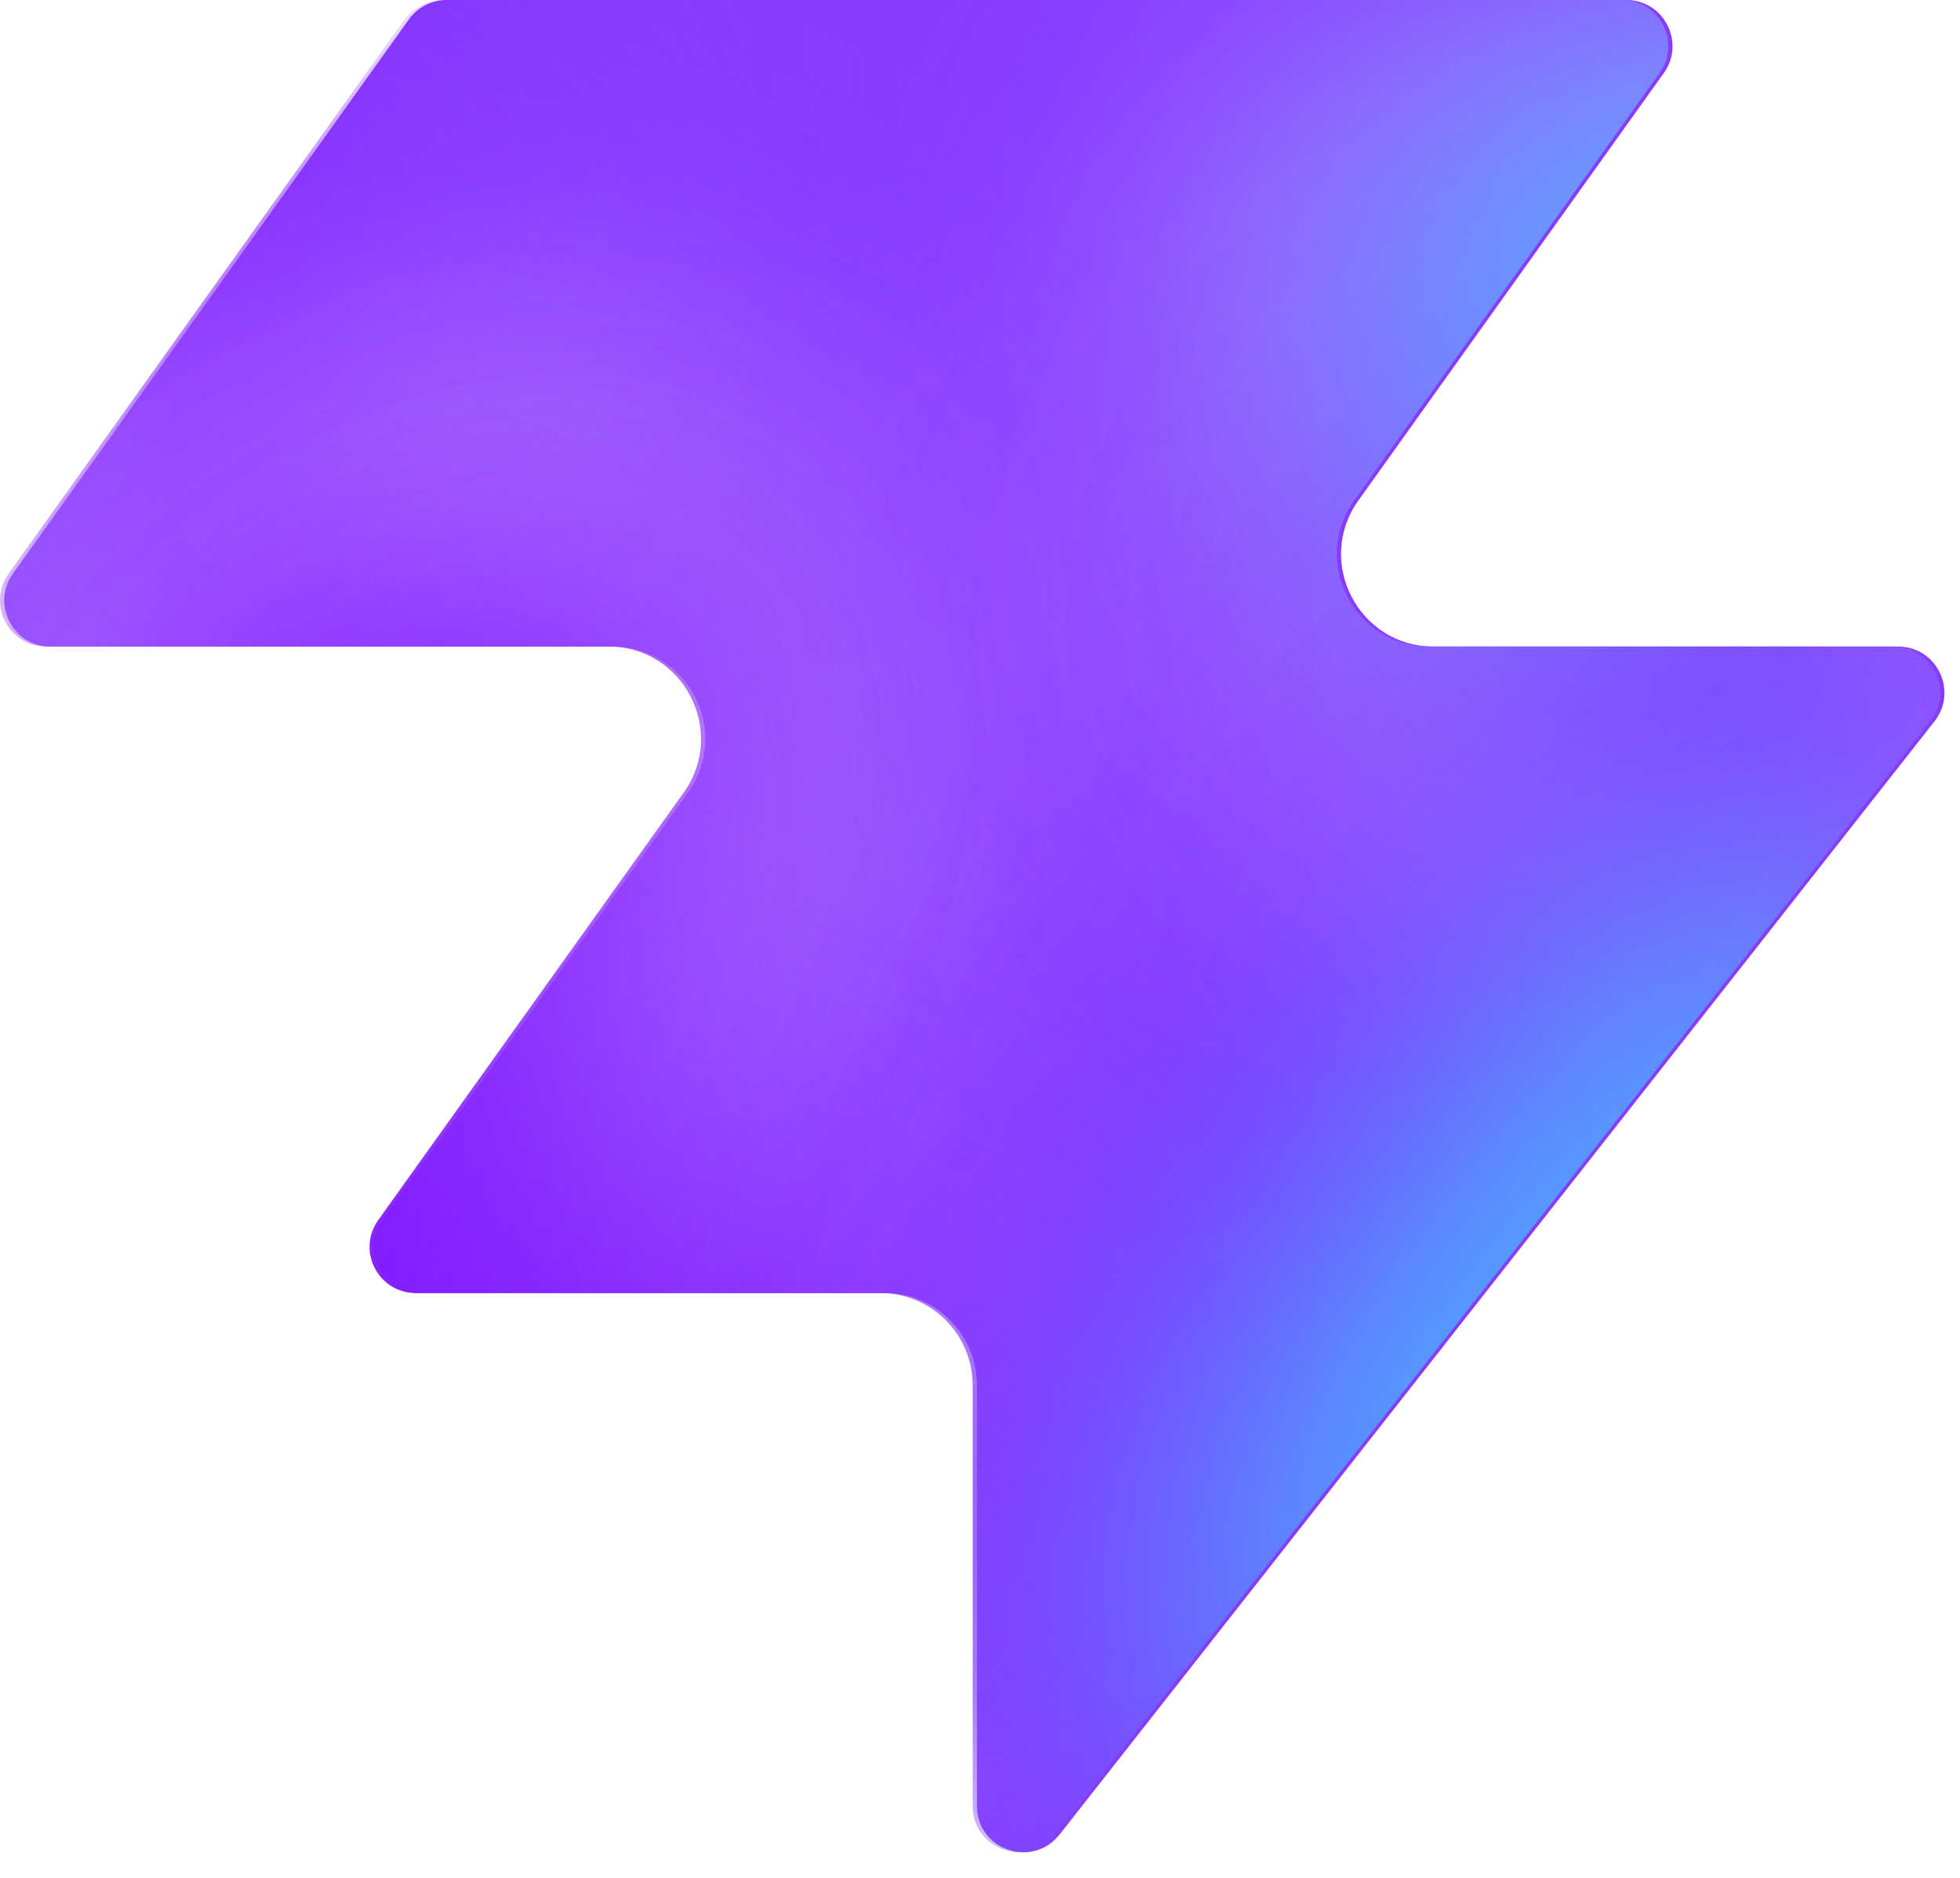
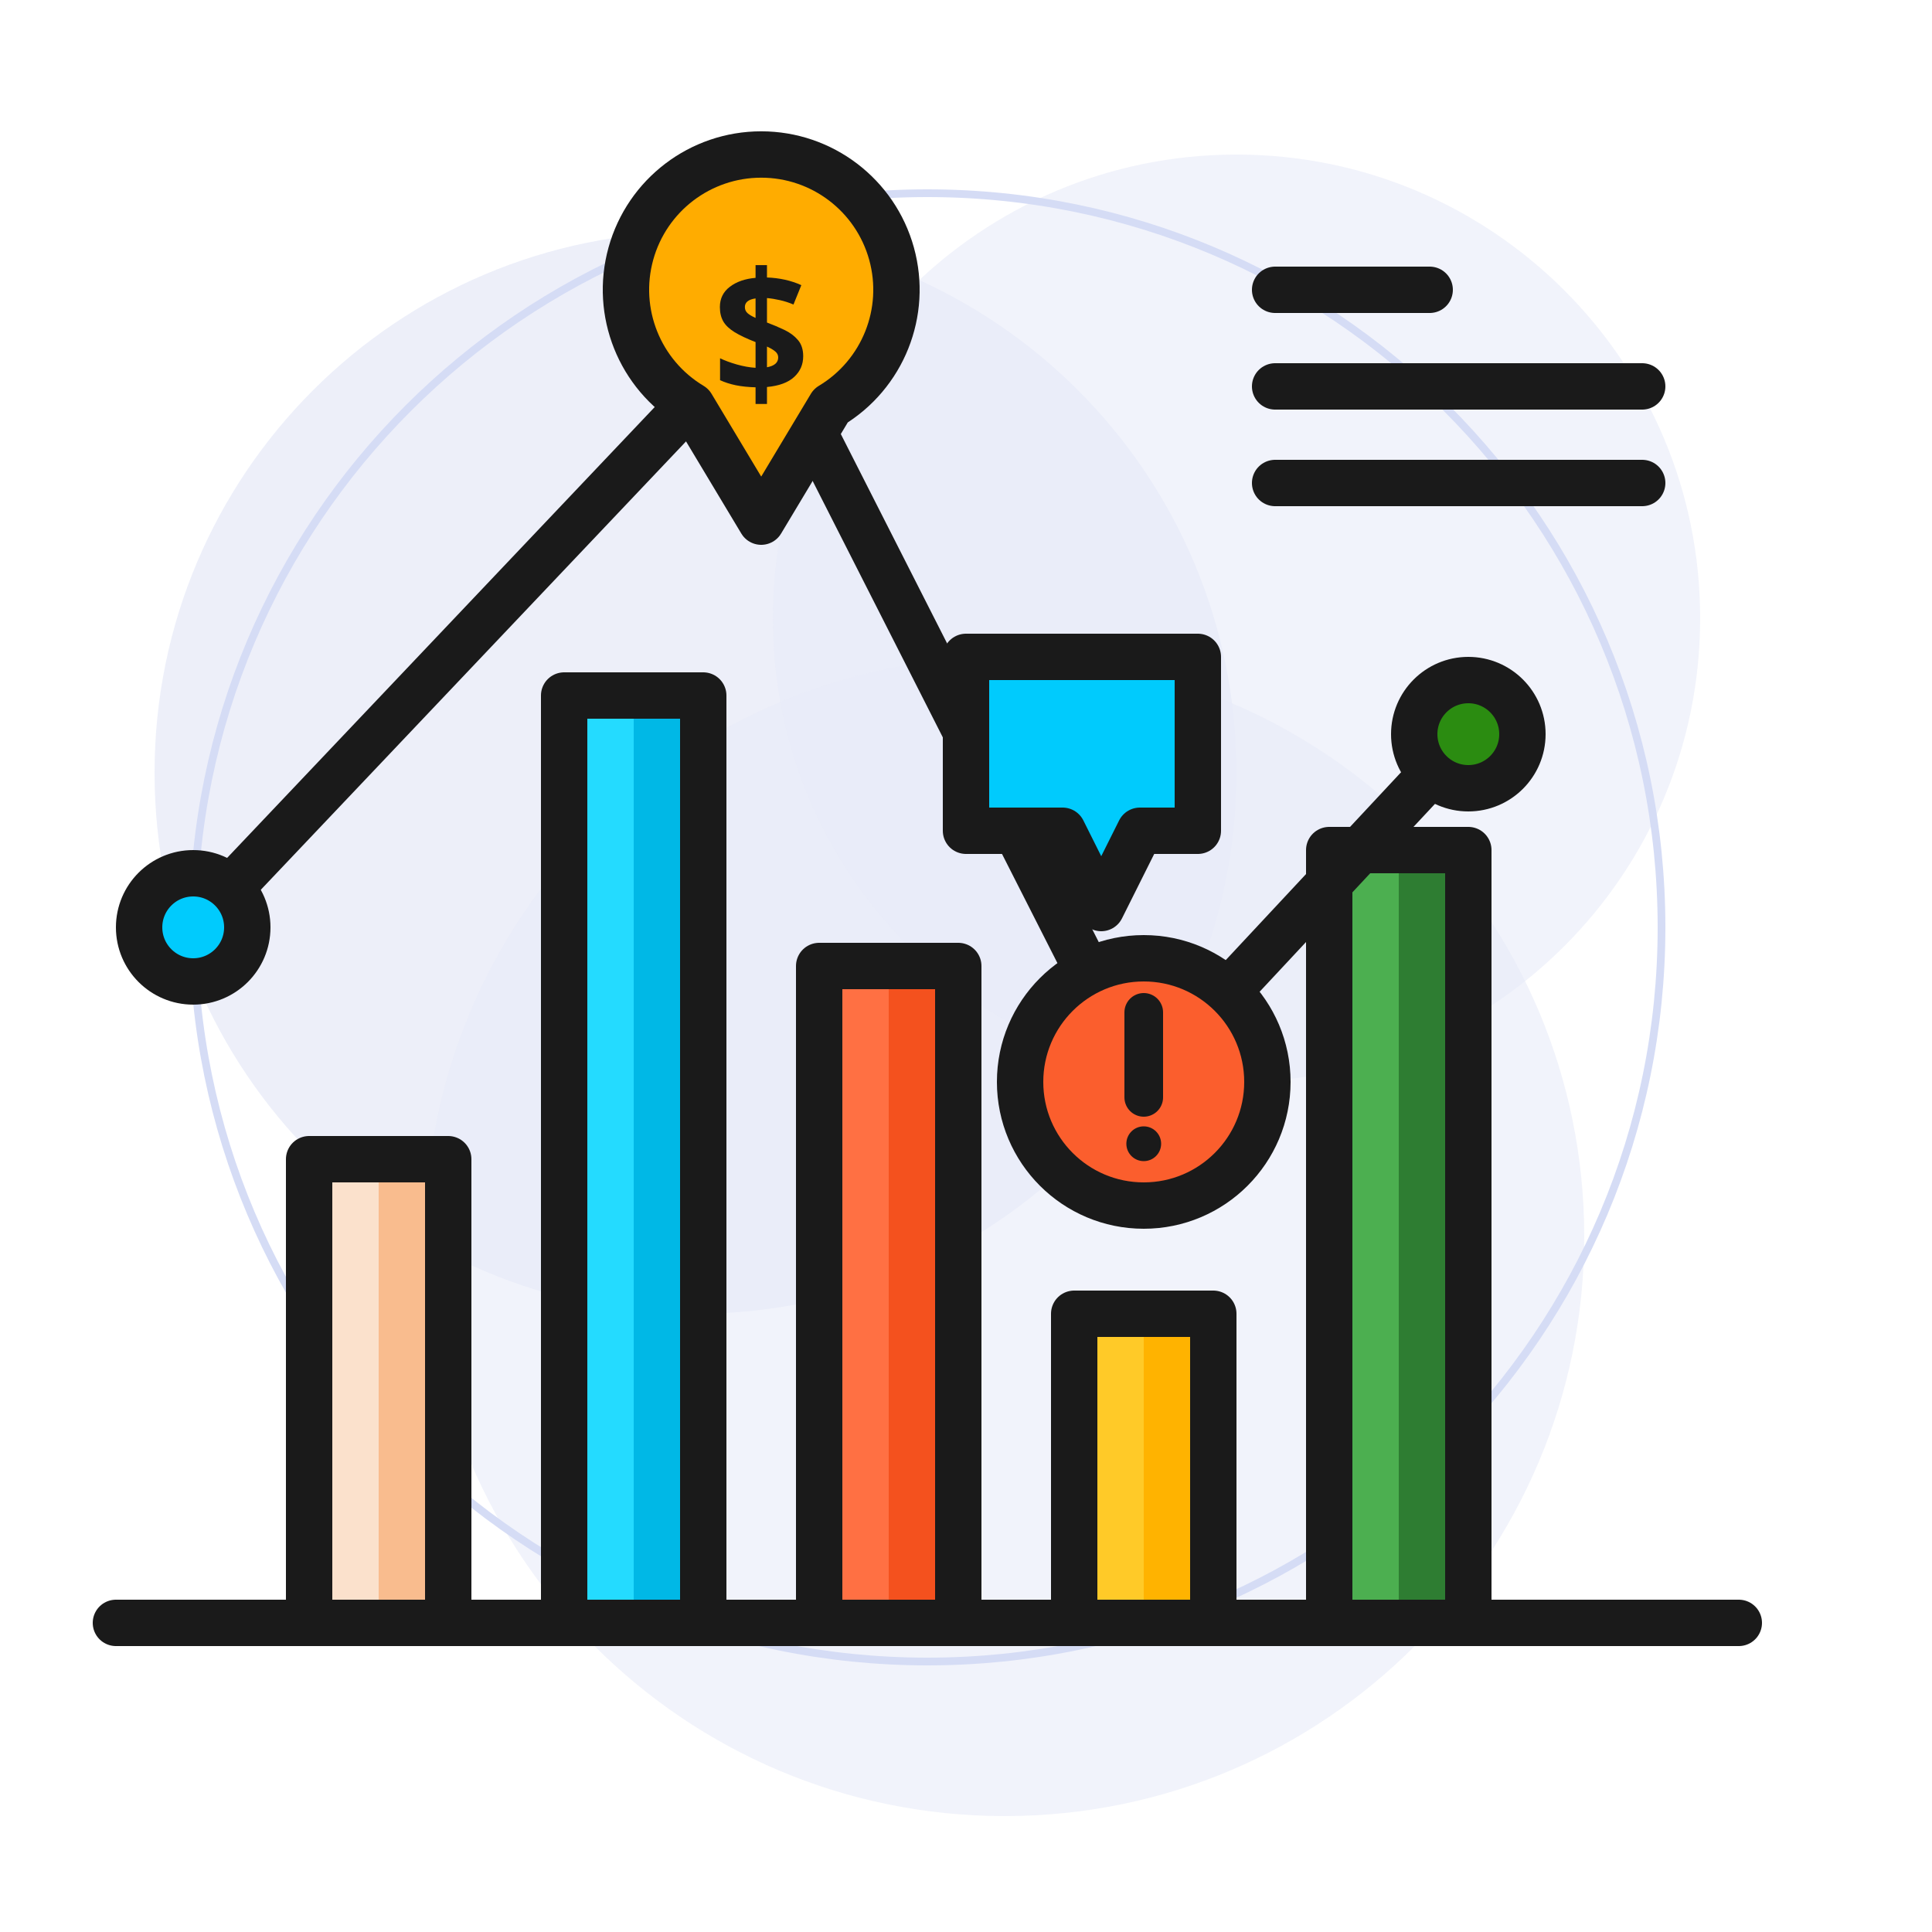
- <svg xmlns="http://www.w3.org/2000/svg" width="48" height="46" fill="none" viewBox="0 0 48 46">
-   <path fill="#863bff" d="M25.946 44.938c-.664.845-2.021.375-2.021-.698V33.937a2.26 2.26 0 0 0-2.262-2.262H10.287c-.92 0-1.456-1.04-.92-1.788l7.48-10.471c1.07-1.497 0-3.578-1.842-3.578H1.237c-.92 0-1.456-1.04-.92-1.788L10.013.474c.214-.297.556-.474.92-.474h28.894c.92 0 1.456 1.04.92 1.788l-7.48 10.471c-1.07 1.498 0 3.579 1.842 3.579h11.377c.943 0 1.473 1.088.89 1.83L25.947 44.94z" style="fill:#863bff;fill:color(display-p3 .525 .23 1);fill-opacity:1" />
-   <mask id="a" width="48" height="46" x="0" y="0" maskUnits="userSpaceOnUse" style="mask-type:alpha">
-     <path fill="#000" d="M25.842 44.938c-.664.844-2.021.375-2.021-.698V33.937a2.26 2.26 0 0 0-2.262-2.262H10.183c-.92 0-1.456-1.04-.92-1.788l7.48-10.471c1.07-1.498 0-3.579-1.842-3.579H1.133c-.92 0-1.456-1.04-.92-1.787L9.91.473c.214-.297.556-.474.92-.474h28.894c.92 0 1.456 1.04.92 1.788l-7.48 10.471c-1.07 1.498 0 3.578 1.842 3.578h11.377c.943 0 1.473 1.088.89 1.832L25.843 44.94z" style="fill:#000;fill-opacity:1" />
-   </mask>
-   <g mask="url(#a)">
-     <g filter="url(#b)">
-       <ellipse cx="5.508" cy="14.704" fill="#ede6ff" rx="5.508" ry="14.704" style="fill:#ede6ff;fill:color(display-p3 .927 .903 1);fill-opacity:1" transform="matrix(.00324 1 1 -.00324 -4.47 31.516)" />
-     </g>
-     <g filter="url(#c)">
-       <ellipse cx="10.399" cy="29.851" fill="#ede6ff" rx="10.399" ry="29.851" style="fill:#ede6ff;fill:color(display-p3 .927 .903 1);fill-opacity:1" transform="matrix(.00324 1 1 -.00324 -39.328 7.883)" />
-     </g>
-     <g filter="url(#d)">
-       <ellipse cx="5.508" cy="30.487" fill="#7e14ff" rx="5.508" ry="30.487" style="fill:#7e14ff;fill:color(display-p3 .492 .077 1);fill-opacity:1" transform="rotate(89.814 -25.913 -14.639)scale(1 -1)" />
-     </g>
-     <g filter="url(#e)">
-       <ellipse cx="5.508" cy="30.599" fill="#7e14ff" rx="5.508" ry="30.599" style="fill:#7e14ff;fill:color(display-p3 .492 .077 1);fill-opacity:1" transform="rotate(89.814 -32.644 -3.334)scale(1 -1)" />
-     </g>
-     <g filter="url(#f)">
-       <ellipse cx="5.508" cy="30.599" fill="#7e14ff" rx="5.508" ry="30.599" style="fill:#7e14ff;fill:color(display-p3 .492 .077 1);fill-opacity:1" transform="matrix(.00324 1 1 -.00324 -34.34 30.47)" />
-     </g>
-     <g filter="url(#g)">
-       <ellipse cx="14.072" cy="22.078" fill="#ede6ff" rx="14.072" ry="22.078" style="fill:#ede6ff;fill:color(display-p3 .927 .903 1);fill-opacity:1" transform="rotate(93.35 24.506 48.493)scale(-1 1)" />
-     </g>
-     <g filter="url(#h)">
-       <ellipse cx="3.47" cy="21.501" fill="#7e14ff" rx="3.47" ry="21.501" style="fill:#7e14ff;fill:color(display-p3 .492 .077 1);fill-opacity:1" transform="rotate(89.009 28.708 47.59)scale(-1 1)" />
-     </g>
-     <g filter="url(#i)">
-       <ellipse cx="3.47" cy="21.501" fill="#7e14ff" rx="3.47" ry="21.501" style="fill:#7e14ff;fill:color(display-p3 .492 .077 1);fill-opacity:1" transform="rotate(89.009 28.708 47.59)scale(-1 1)" />
-     </g>
-     <g filter="url(#j)">
-       <ellipse cx=".387" cy="8.972" fill="#7e14ff" rx="4.407" ry="29.108" style="fill:#7e14ff;fill:color(display-p3 .492 .077 1);fill-opacity:1" transform="rotate(39.51 .387 8.972)" />
-     </g>
-     <g filter="url(#k)">
-       <ellipse cx="47.523" cy="-6.092" fill="#7e14ff" rx="4.407" ry="29.108" style="fill:#7e14ff;fill:color(display-p3 .492 .077 1);fill-opacity:1" transform="rotate(37.892 47.523 -6.092)" />
-     </g>
-     <g filter="url(#l)">
-       <ellipse cx="41.412" cy="6.333" fill="#47bfff" rx="5.971" ry="9.665" style="fill:#47bfff;fill:color(display-p3 .28 .748 1);fill-opacity:1" transform="rotate(37.892 41.412 6.333)" />
-     </g>
-     <g filter="url(#m)">
-       <ellipse cx="-1.879" cy="38.332" fill="#7e14ff" rx="4.407" ry="29.108" style="fill:#7e14ff;fill:color(display-p3 .492 .077 1);fill-opacity:1" transform="rotate(37.892 -1.88 38.332)" />
-     </g>
-     <g filter="url(#n)">
-       <ellipse cx="-1.879" cy="38.332" fill="#7e14ff" rx="4.407" ry="29.108" style="fill:#7e14ff;fill:color(display-p3 .492 .077 1);fill-opacity:1" transform="rotate(37.892 -1.88 38.332)" />
-     </g>
-     <g filter="url(#o)">
-       <ellipse cx="35.651" cy="29.907" fill="#7e14ff" rx="4.407" ry="29.108" style="fill:#7e14ff;fill:color(display-p3 .492 .077 1);fill-opacity:1" transform="rotate(37.892 35.651 29.907)" />
-     </g>
-     <g filter="url(#p)">
-       <ellipse cx="38.418" cy="32.4" fill="#47bfff" rx="5.971" ry="15.297" style="fill:#47bfff;fill:color(display-p3 .28 .748 1);fill-opacity:1" transform="rotate(37.892 38.418 32.4)" />
-     </g>
+ <svg xmlns="http://www.w3.org/2000/svg" viewBox="0 0 500 500" width="100%" height="100%">
+   <circle cx="180" cy="200" r="140" fill="#e8ebf8" opacity="0.8" />
+   <circle cx="320" cy="160" r="120" fill="#e8ebf8" opacity="0.6" />
+   <circle cx="260" cy="320" r="150" fill="#e8ebf8" opacity="0.6" />
+   <circle cx="240" cy="240" r="190" fill="none" stroke="#d5dcf5" stroke-width="2" />
+   <g id="bar1">
+     <rect x="80" y="300" width="36" height="120" fill="#f9bc8e" />
+     <rect x="80" y="300" width="18" height="120" fill="#fbe1cc" />
+     <rect x="80" y="300" width="36" height="120" fill="none" stroke="#1a1a1a" stroke-width="12" stroke-linejoin="round" />
  </g>
-   <defs>
-     <filter id="b" width="60.045" height="41.654" x="-19.77" y="16.149" color-interpolation-filters="sRGB" filterUnits="userSpaceOnUse">
-       <feFlood flood-opacity="0" result="BackgroundImageFix" />
-       <feBlend in="SourceGraphic" in2="BackgroundImageFix" result="shape" />
-       <feGaussianBlur result="effect1_foregroundBlur_2002_17158" stdDeviation="7.659" />
-     </filter>
-     <filter id="c" width="90.34" height="51.437" x="-54.613" y="-7.533" color-interpolation-filters="sRGB" filterUnits="userSpaceOnUse">
-       <feFlood flood-opacity="0" result="BackgroundImageFix" />
-       <feBlend in="SourceGraphic" in2="BackgroundImageFix" result="shape" />
-       <feGaussianBlur result="effect1_foregroundBlur_2002_17158" stdDeviation="7.659" />
-     </filter>
-     <filter id="d" width="79.355" height="29.4" x="-49.64" y="2.03" color-interpolation-filters="sRGB" filterUnits="userSpaceOnUse">
-       <feFlood flood-opacity="0" result="BackgroundImageFix" />
-       <feBlend in="SourceGraphic" in2="BackgroundImageFix" result="shape" />
-       <feGaussianBlur result="effect1_foregroundBlur_2002_17158" stdDeviation="4.596" />
-     </filter>
-     <filter id="e" width="79.579" height="29.4" x="-45.045" y="20.029" color-interpolation-filters="sRGB" filterUnits="userSpaceOnUse">
-       <feFlood flood-opacity="0" result="BackgroundImageFix" />
-       <feBlend in="SourceGraphic" in2="BackgroundImageFix" result="shape" />
-       <feGaussianBlur result="effect1_foregroundBlur_2002_17158" stdDeviation="4.596" />
-     </filter>
-     <filter id="f" width="79.579" height="29.4" x="-43.513" y="21.178" color-interpolation-filters="sRGB" filterUnits="userSpaceOnUse">
-       <feFlood flood-opacity="0" result="BackgroundImageFix" />
-       <feBlend in="SourceGraphic" in2="BackgroundImageFix" result="shape" />
-       <feGaussianBlur result="effect1_foregroundBlur_2002_17158" stdDeviation="4.596" />
-     </filter>
-     <filter id="g" width="74.749" height="58.852" x="15.756" y="-17.901" color-interpolation-filters="sRGB" filterUnits="userSpaceOnUse">
-       <feFlood flood-opacity="0" result="BackgroundImageFix" />
-       <feBlend in="SourceGraphic" in2="BackgroundImageFix" result="shape" />
-       <feGaussianBlur result="effect1_foregroundBlur_2002_17158" stdDeviation="7.659" />
-     </filter>
-     <filter id="h" width="61.377" height="25.362" x="23.548" y="2.284" color-interpolation-filters="sRGB" filterUnits="userSpaceOnUse">
-       <feFlood flood-opacity="0" result="BackgroundImageFix" />
-       <feBlend in="SourceGraphic" in2="BackgroundImageFix" result="shape" />
-       <feGaussianBlur result="effect1_foregroundBlur_2002_17158" stdDeviation="4.596" />
-     </filter>
-     <filter id="i" width="61.377" height="25.362" x="23.548" y="2.284" color-interpolation-filters="sRGB" filterUnits="userSpaceOnUse">
-       <feFlood flood-opacity="0" result="BackgroundImageFix" />
-       <feBlend in="SourceGraphic" in2="BackgroundImageFix" result="shape" />
-       <feGaussianBlur result="effect1_foregroundBlur_2002_17158" stdDeviation="4.596" />
-     </filter>
-     <filter id="j" width="56.045" height="63.649" x="-27.636" y="-22.853" color-interpolation-filters="sRGB" filterUnits="userSpaceOnUse">
-       <feFlood flood-opacity="0" result="BackgroundImageFix" />
-       <feBlend in="SourceGraphic" in2="BackgroundImageFix" result="shape" />
-       <feGaussianBlur result="effect1_foregroundBlur_2002_17158" stdDeviation="4.596" />
-     </filter>
-     <filter id="k" width="54.814" height="64.646" x="20.116" y="-38.415" color-interpolation-filters="sRGB" filterUnits="userSpaceOnUse">
-       <feFlood flood-opacity="0" result="BackgroundImageFix" />
-       <feBlend in="SourceGraphic" in2="BackgroundImageFix" result="shape" />
-       <feGaussianBlur result="effect1_foregroundBlur_2002_17158" stdDeviation="4.596" />
-     </filter>
-     <filter id="l" width="33.541" height="35.313" x="24.641" y="-11.323" color-interpolation-filters="sRGB" filterUnits="userSpaceOnUse">
-       <feFlood flood-opacity="0" result="BackgroundImageFix" />
-       <feBlend in="SourceGraphic" in2="BackgroundImageFix" result="shape" />
-       <feGaussianBlur result="effect1_foregroundBlur_2002_17158" stdDeviation="4.596" />
-     </filter>
-     <filter id="m" width="54.814" height="64.646" x="-29.286" y="6.009" color-interpolation-filters="sRGB" filterUnits="userSpaceOnUse">
-       <feFlood flood-opacity="0" result="BackgroundImageFix" />
-       <feBlend in="SourceGraphic" in2="BackgroundImageFix" result="shape" />
-       <feGaussianBlur result="effect1_foregroundBlur_2002_17158" stdDeviation="4.596" />
-     </filter>
-     <filter id="n" width="54.814" height="64.646" x="-29.286" y="6.009" color-interpolation-filters="sRGB" filterUnits="userSpaceOnUse">
-       <feFlood flood-opacity="0" result="BackgroundImageFix" />
-       <feBlend in="SourceGraphic" in2="BackgroundImageFix" result="shape" />
-       <feGaussianBlur result="effect1_foregroundBlur_2002_17158" stdDeviation="4.596" />
-     </filter>
-     <filter id="o" width="54.814" height="64.646" x="8.244" y="-2.416" color-interpolation-filters="sRGB" filterUnits="userSpaceOnUse">
-       <feFlood flood-opacity="0" result="BackgroundImageFix" />
-       <feBlend in="SourceGraphic" in2="BackgroundImageFix" result="shape" />
-       <feGaussianBlur result="effect1_foregroundBlur_2002_17158" stdDeviation="4.596" />
-     </filter>
-     <filter id="p" width="39.409" height="43.623" x="18.713" y="10.588" color-interpolation-filters="sRGB" filterUnits="userSpaceOnUse">
-       <feFlood flood-opacity="0" result="BackgroundImageFix" />
-       <feBlend in="SourceGraphic" in2="BackgroundImageFix" result="shape" />
-       <feGaussianBlur result="effect1_foregroundBlur_2002_17158" stdDeviation="4.596" />
-     </filter>
-   </defs>
+   <g id="bar2">
+     <rect x="146" y="180" width="36" height="240" fill="#00b8e6" />
+     <rect x="146" y="180" width="18" height="240" fill="#24dbff" />
+     <rect x="146" y="180" width="36" height="240" fill="none" stroke="#1a1a1a" stroke-width="12" stroke-linejoin="round" />
+   </g>
+   <g id="bar3">
+     <rect x="212" y="250" width="36" height="170" fill="#f4511e" />
+     <rect x="212" y="250" width="18" height="170" fill="#ff7043" />
+     <rect x="212" y="250" width="36" height="170" fill="none" stroke="#1a1a1a" stroke-width="12" stroke-linejoin="round" />
+   </g>
+   <g id="bar4">
+     <rect x="278" y="340" width="36" height="80" fill="#ffb300" />
+     <rect x="278" y="340" width="18" height="80" fill="#ffca28" />
+     <rect x="278" y="340" width="36" height="80" fill="none" stroke="#1a1a1a" stroke-width="12" stroke-linejoin="round" />
+   </g>
+   <g id="bar5">
+     <rect x="344" y="220" width="36" height="200" fill="#2e7d32" />
+     <rect x="344" y="220" width="18" height="200" fill="#4caf50" />
+     <rect x="344" y="220" width="36" height="200" fill="none" stroke="#1a1a1a" stroke-width="12" stroke-linejoin="round" />
+   </g>
+   <line x1="30" y1="420" x2="450" y2="420" stroke="#1a1a1a" stroke-width="12" stroke-linecap="round" />
+   <path d="M 50 240 L 197 85 L 296 280 L 380 190" fill="none" stroke="#1a1a1a" stroke-width="12" stroke-linecap="round" stroke-linejoin="round" />
+   <circle cx="50" cy="240" r="14" fill="#00cbfd" stroke="#1a1a1a" stroke-width="12" />
+   <circle cx="380" cy="190" r="14" fill="#2b8c11" stroke="#1a1a1a" stroke-width="12" />
+   <g id="dollar-icon">
+     <path d="M 197 135 L 179 105 A 35 35 0 1 1 215 105 Z" fill="#ffac00" stroke="#1a1a1a" stroke-width="12" stroke-linejoin="round" />
+     <text x="197" y="102" font-size="44" font-weight="900" font-family="sans-serif" text-anchor="middle" fill="#1a1a1a">$</text>
+   </g>
+   <g id="exclamation-icon">
+     <circle cx="296" cy="280" r="32" fill="#fb5e2d" stroke="#1a1a1a" stroke-width="12" />
+     <line x1="296" y1="262" x2="296" y2="284" stroke="#1a1a1a" stroke-width="10" stroke-linecap="round" />
+     <circle cx="296" cy="296" r="4.5" fill="#1a1a1a" />
+   </g>
+   <path d="M 250 170 L 310 170 L 310 215 L 295 215 L 285 235 L 275 215 L 250 215 Z" fill="#00cbfd" stroke="#1a1a1a" stroke-width="12" stroke-linejoin="round" />
+   <line x1="330" y1="75" x2="370" y2="75" stroke="#1a1a1a" stroke-width="12" stroke-linecap="round" />
+   <line x1="330" y1="100" x2="425" y2="100" stroke="#1a1a1a" stroke-width="12" stroke-linecap="round" />
+   <line x1="330" y1="125" x2="425" y2="125" stroke="#1a1a1a" stroke-width="12" stroke-linecap="round" />
</svg>
